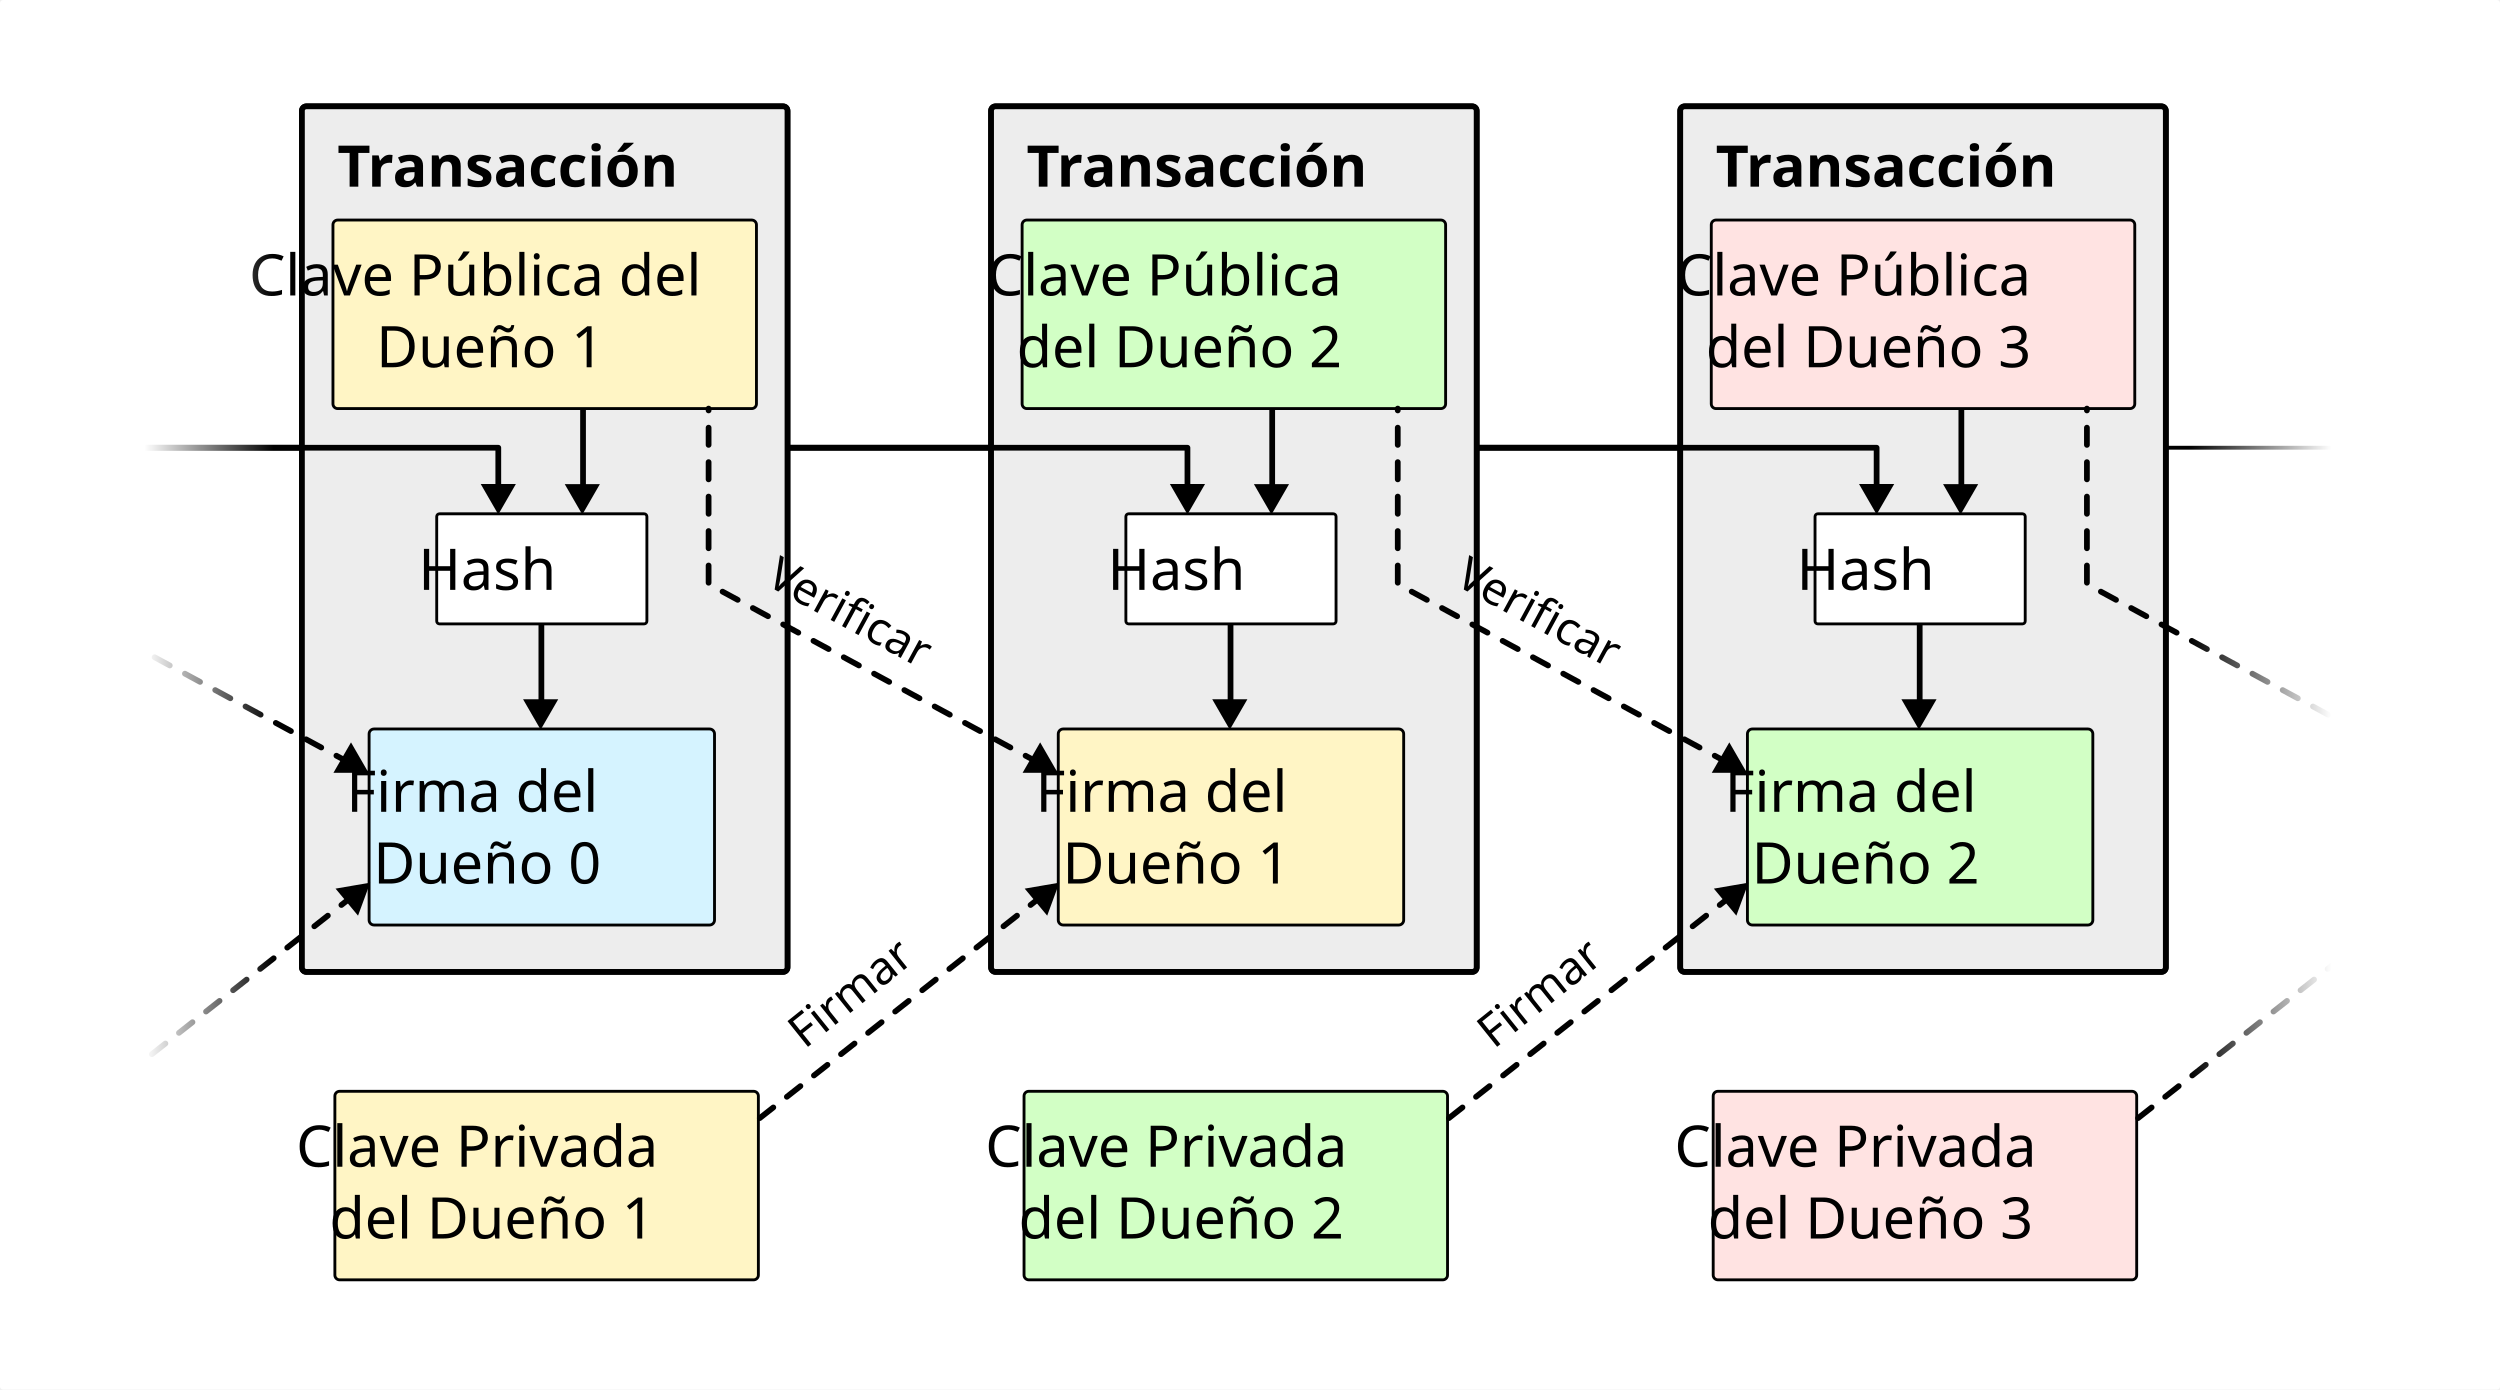
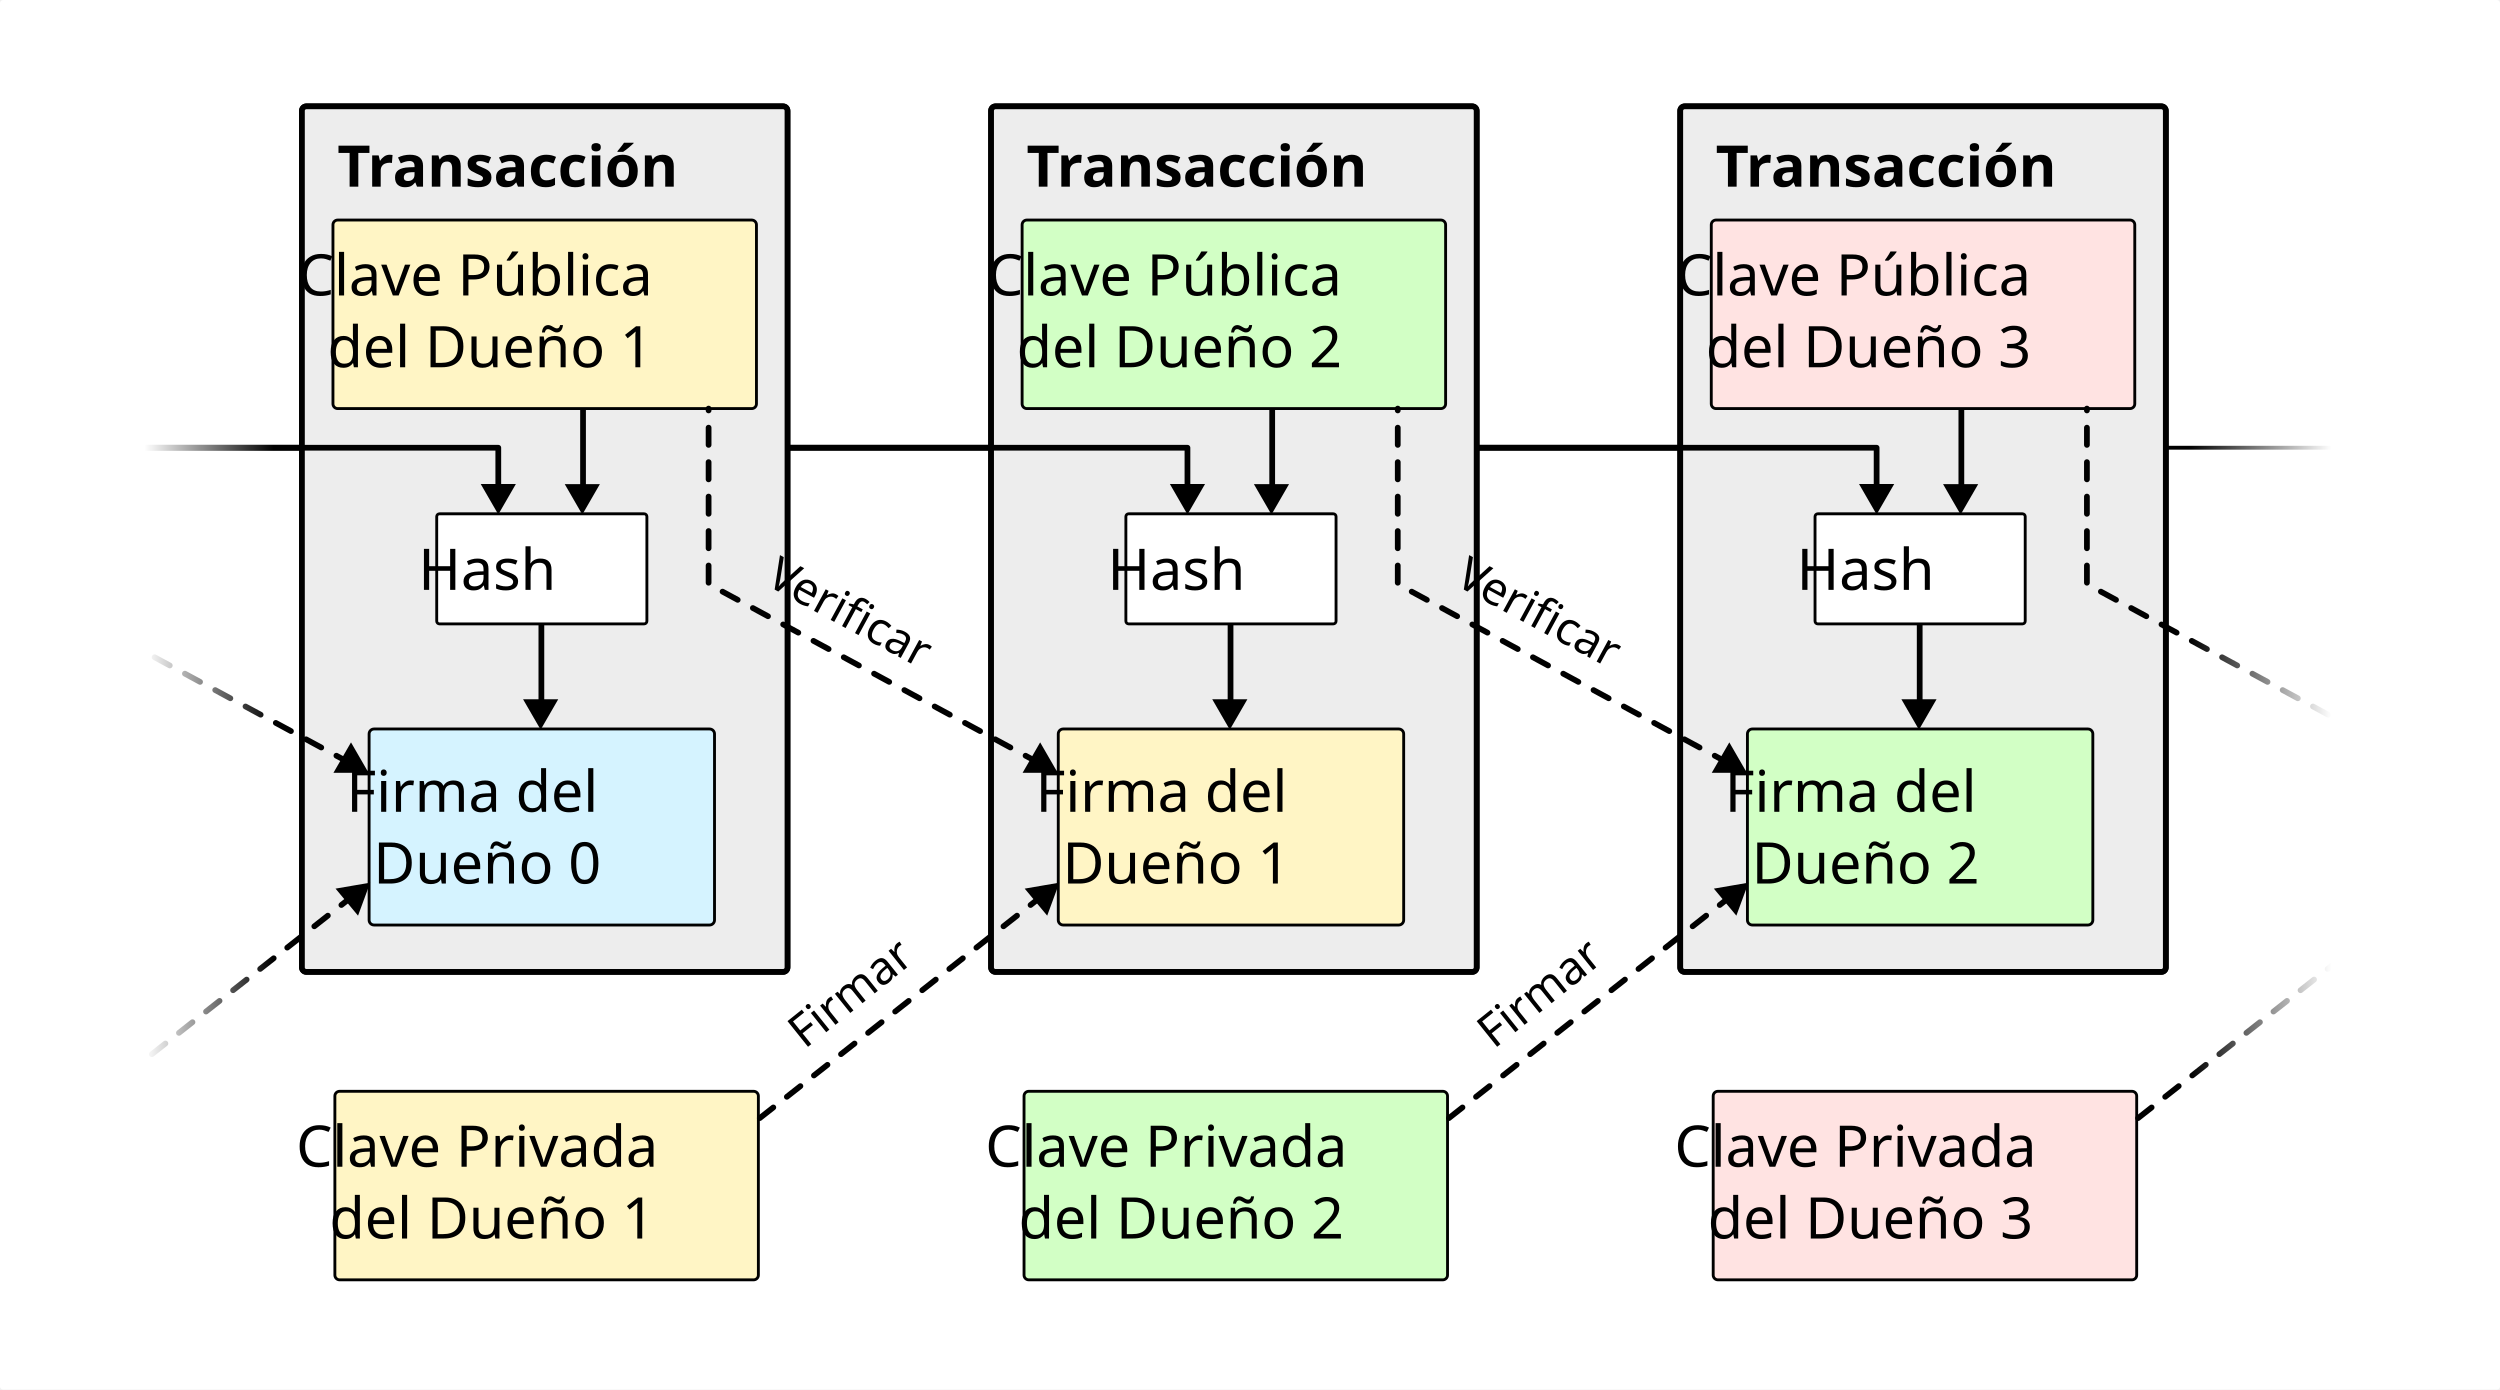
<svg xmlns="http://www.w3.org/2000/svg" xmlns:xlink="http://www.w3.org/1999/xlink" version="1.1" width="738.848" height="410.68" id="svg11628">
  <defs id="defs11630">
    <linearGradient x1="558.56" y1="112.415" x2="618.268" y2="112.415" id="linearGradient6579" xlink:href="#linearGradient5358" gradientUnits="userSpaceOnUse" gradientTransform="matrix(0.8308179,0,0,1,89.39679,32.14286)" spreadMethod="pad" />
    <linearGradient id="linearGradient5358">
      <stop id="stop5360" style="stop-color:#ffffff;stop-opacity:0" offset="0" />
      <stop id="stop5370" style="stop-color:#ffffff;stop-opacity:1" offset="0.5" />
      <stop id="stop5362" style="stop-color:#ffffff;stop-opacity:1" offset="1" />
    </linearGradient>
    <linearGradient x1="558.56" y1="112.415" x2="618.268" y2="112.415" id="linearGradient6581" xlink:href="#linearGradient5358-7" gradientUnits="userSpaceOnUse" gradientTransform="matrix(0.7510345,0,0,1,-639.4029,32.14287)" spreadMethod="pad" />
    <linearGradient id="linearGradient5358-7">
      <stop id="stop5360-5" style="stop-color:#ffffff;stop-opacity:0" offset="0" />
      <stop id="stop5370-5" style="stop-color:#ffffff;stop-opacity:1" offset="0.5" />
      <stop id="stop5362-8" style="stop-color:#ffffff;stop-opacity:1" offset="1" />
    </linearGradient>
    <linearGradient x1="558.56" y1="112.415" x2="618.268" y2="112.415" id="linearGradient6579-1" xlink:href="#linearGradient5358-5" gradientUnits="userSpaceOnUse" gradientTransform="matrix(0.8308179,0,0,1,89.39679,32.14286)" spreadMethod="pad" />
    <linearGradient id="linearGradient5358-5">
      <stop id="stop5360-6" style="stop-color:#ffffff;stop-opacity:0" offset="0" />
      <stop id="stop5370-2" style="stop-color:#ffffff;stop-opacity:1" offset="0.5" />
      <stop id="stop5362-6" style="stop-color:#ffffff;stop-opacity:1" offset="1" />
    </linearGradient>
    <linearGradient x1="558.56" y1="112.415" x2="618.268" y2="112.415" id="linearGradient6581-5" xlink:href="#linearGradient5358-7-2" gradientUnits="userSpaceOnUse" gradientTransform="matrix(0.7510345,0,0,1,-639.4029,32.14287)" spreadMethod="pad" />
    <linearGradient id="linearGradient5358-7-2">
      <stop id="stop5360-5-9" style="stop-color:#ffffff;stop-opacity:0" offset="0" />
      <stop id="stop5370-5-1" style="stop-color:#ffffff;stop-opacity:1" offset="0.5" />
      <stop id="stop5362-8-6" style="stop-color:#ffffff;stop-opacity:1" offset="1" />
    </linearGradient>
  </defs>
  <g transform="translate(901.584,-63.25359)" id="layer1">
    <rect width="738.848" height="410.68" ry="0.928" x="-901.584" y="63.254" id="rect11224" style="color:#000000;fill:#ffffff;fill-opacity:1;fill-rule:nonzero;stroke:none;stroke-width:1;marker:none;visibility:visible;display:inline;overflow:visible;enable-background:accumulate" />
    <g transform="matrix(1.697282,0,0,1.697282,-1194.005,21.37654)" id="g6420">
      <rect width="84.547" height="150.712" ry="0.776" x="464.861" y="43.19" id="rect2987-9-2" style="color:#000000;fill:#ededed;fill-opacity:1;fill-rule:nonzero;stroke:#000000;stroke-width:1;stroke-linecap:round;stroke-linejoin:round;stroke-miterlimit:4;stroke-opacity:1;stroke-dasharray:none;stroke-dashoffset:0;marker:none;visibility:visible;display:inline;overflow:visible;enable-background:accumulate" />
      <text x="471.022" y="57.18" id="text2989-7-5" xml:space="preserve" style="font-size:10px;font-style:normal;font-weight:normal;line-height:125%;letter-spacing:0px;word-spacing:0px;fill:#000000;fill-opacity:1;stroke:none;font-family:Sans">
        <tspan x="471.022" y="57.18" id="tspan2991-0-4" style="font-weight:bold;-inkscape-font-specification:Sans Bold">Transacción</tspan>
      </text>
      <path d="m 429.858,102.637 69.195,0 0,9.344" id="path3814-5-6" style="fill:none;stroke:#000000;stroke-width:1px;stroke-linecap:round;stroke-linejoin:round;stroke-opacity:1" />
      <path d="m 189.151,31.856 -1.531,-2.652 -1.531,-2.652 3.062,0 3.062,0 -1.531,2.652 z" transform="translate(309.9023,82.39795)" id="path3816-5-9" style="color:#000000;fill:#000000;fill-opacity:1;fill-rule:nonzero;stroke:#000000;stroke-width:0;stroke-linecap:round;stroke-linejoin:round;stroke-miterlimit:4;stroke-opacity:1;stroke-dasharray:none;stroke-dashoffset:0;marker:none;visibility:visible;display:inline;overflow:visible;enable-background:accumulate" />
      <path d="m 513.809,85.311 0,26.308" id="path3814-6-5-8" style="fill:none;stroke:#000000;stroke-width:1px;stroke-linecap:round;stroke-linejoin:round;stroke-opacity:1" />
      <path d="m 189.151,31.856 -1.531,-2.652 -1.531,-2.652 3.062,0 3.062,0 -1.531,2.652 z" transform="translate(324.5313,82.41571)" id="path3816-0-0-6" style="color:#000000;fill:#000000;fill-opacity:1;fill-rule:nonzero;stroke:#000000;stroke-width:0;stroke-linecap:round;stroke-linejoin:round;stroke-miterlimit:4;stroke-opacity:1;stroke-dasharray:none;stroke-dashoffset:0;marker:none;visibility:visible;display:inline;overflow:visible;enable-background:accumulate" />
      <path d="m 506.555,122.775 0,26.308" id="path3814-6-3-5-4" style="fill:none;stroke:#000000;stroke-width:1px;stroke-linecap:round;stroke-linejoin:round;stroke-opacity:1" />
      <path d="m 189.151,31.856 -1.531,-2.652 -1.531,-2.652 3.062,0 3.062,0 -1.531,2.652 z" transform="translate(317.2775,119.8794)" id="path3816-0-8-27-7" style="color:#000000;fill:#000000;fill-opacity:1;fill-rule:nonzero;stroke:#000000;stroke-width:0;stroke-linecap:round;stroke-linejoin:round;stroke-miterlimit:4;stroke-opacity:1;stroke-dasharray:none;stroke-dashoffset:0;marker:none;visibility:visible;display:inline;overflow:visible;enable-background:accumulate" />
      <rect width="73.741" height="32.83" ry="0.825" x="470.264" y="62.988" id="rect2993-2-5" style="color:#000000;fill:#ffffff;fill-opacity:1;fill-rule:nonzero;stroke:#000000;stroke-width:0.5;stroke-linecap:round;stroke-linejoin:round;stroke-miterlimit:4;stroke-opacity:1;stroke-dasharray:none;stroke-dashoffset:0;marker:none;visibility:visible;display:inline;overflow:visible;enable-background:accumulate" />
      <text x="506.735" y="76.12" id="text2995-6-6" xml:space="preserve" style="font-size:10px;font-style:normal;font-weight:normal;line-height:125%;letter-spacing:0px;word-spacing:0px;fill:#000000;fill-opacity:1;stroke:none;font-family:Sans">
        <tspan x="506.735" y="76.12" id="tspan2997-06-6" style="text-align:center;text-anchor:middle">Clave Pública</tspan>
        <tspan x="506.735" y="88.62" id="tspan2999-9-2" style="text-align:center;text-anchor:middle">del Dueño 1</tspan>
      </text>
      <rect width="60.144" height="34.132" ry="0.858" x="476.558" y="151.609" id="rect3797-5-0" style="color:#000000;fill:#ffffff;fill-opacity:1;fill-rule:nonzero;stroke:#000000;stroke-width:0.5;stroke-linecap:round;stroke-linejoin:round;stroke-miterlimit:4;stroke-opacity:1;stroke-dasharray:none;stroke-dashoffset:0;marker:none;visibility:visible;display:inline;overflow:visible;enable-background:accumulate" />
      <text x="506.23" y="166.024" id="text3799-0-8" xml:space="preserve" style="font-size:10px;font-style:normal;font-weight:normal;line-height:125%;letter-spacing:0px;word-spacing:0px;fill:#000000;fill-opacity:1;stroke:none;font-family:Sans">
        <tspan x="506.23" y="166.024" id="tspan3801-1-3" style="text-align:center;text-anchor:middle">Firma del</tspan>
        <tspan x="506.23" y="178.524" id="tspan3806-8-2" style="text-align:center;text-anchor:middle">Dueño 0</tspan>
      </text>
      <rect width="36.596" height="19.171" ry="0.482" x="488.331" y="114.138" id="rect3777-3-7" style="color:#000000;fill:#ffffff;fill-opacity:1;fill-rule:nonzero;stroke:#000000;stroke-width:0.5;stroke-linecap:round;stroke-linejoin:round;stroke-miterlimit:4;stroke-opacity:1;stroke-dasharray:none;stroke-dashoffset:0;marker:none;visibility:visible;display:inline;overflow:visible;enable-background:accumulate" />
      <text x="506.23" y="127.386" id="text3779-1-8" xml:space="preserve" style="font-size:10px;font-style:normal;font-weight:normal;line-height:125%;letter-spacing:0px;word-spacing:0px;fill:#000000;fill-opacity:1;stroke:none;font-family:Sans">
        <tspan x="506.23" y="127.386" id="tspan3783-9-3" style="text-align:center;text-anchor:middle">Hash</tspan>
      </text>
      <rect width="73.741" height="32.83" ry="0.825" x="470.598" y="214.695" id="rect2993-8-9-1" style="color:#000000;fill:#ffe3e2;fill-opacity:1;fill-rule:nonzero;stroke:#000000;stroke-width:0.5;stroke-linecap:round;stroke-linejoin:round;stroke-miterlimit:4;stroke-opacity:1;stroke-dasharray:none;stroke-dashoffset:0;marker:none;visibility:visible;display:inline;overflow:visible;enable-background:accumulate" />
      <text x="507.069" y="227.827" id="text2995-2-0-7" xml:space="preserve" style="font-size:10px;font-style:normal;font-weight:normal;line-height:125%;letter-spacing:0px;word-spacing:0px;fill:#000000;fill-opacity:1;stroke:none;font-family:Sans">
        <tspan x="507.069" y="227.827" id="tspan2997-0-4-2" style="text-align:center;text-anchor:middle">Clave Privada</tspan>
        <tspan x="507.069" y="240.327" id="tspan2999-5-4-8" style="text-align:center;text-anchor:middle">del Dueño 3</tspan>
      </text>
      <rect width="84.547" height="150.712" ry="0.776" x="464.861" y="43.19" id="rect2987-3-0-7" style="color:#000000;fill:#ededed;fill-opacity:1;fill-rule:nonzero;stroke:#000000;stroke-width:1;stroke-linecap:round;stroke-linejoin:round;stroke-miterlimit:4;stroke-opacity:1;stroke-dasharray:none;stroke-dashoffset:0;marker:none;visibility:visible;display:inline;overflow:visible;enable-background:accumulate" />
      <text x="471.022" y="57.18" id="text2989-6-4-9" xml:space="preserve" style="font-size:10px;font-style:normal;font-weight:normal;line-height:125%;letter-spacing:0px;word-spacing:0px;fill:#000000;fill-opacity:1;stroke:none;font-family:Sans">
        <tspan x="471.022" y="57.18" id="tspan2991-4-3-1" style="font-weight:bold;-inkscape-font-specification:Sans Bold">Transacción</tspan>
      </text>
      <path d="m 429.858,102.637 69.195,0 0,9.344" id="path3814-9-2-0" style="fill:none;stroke:#000000;stroke-width:1px;stroke-linecap:round;stroke-linejoin:round;stroke-opacity:1" />
      <path d="m 189.151,31.856 -1.531,-2.652 -1.531,-2.652 3.062,0 3.062,0 -1.531,2.652 z" transform="translate(309.9023,82.39792)" id="path3816-4-7-7" style="color:#000000;fill:#000000;fill-opacity:1;fill-rule:nonzero;stroke:#000000;stroke-width:0;stroke-linecap:round;stroke-linejoin:round;stroke-miterlimit:4;stroke-opacity:1;stroke-dasharray:none;stroke-dashoffset:0;marker:none;visibility:visible;display:inline;overflow:visible;enable-background:accumulate" />
      <path d="m 513.809,85.311 0,26.308" id="path3814-6-7-5-0" style="fill:none;stroke:#000000;stroke-width:1px;stroke-linecap:round;stroke-linejoin:round;stroke-opacity:1" />
      <path d="m 189.151,31.856 -1.531,-2.652 -1.531,-2.652 3.062,0 3.062,0 -1.531,2.652 z" transform="translate(324.5313,82.41569)" id="path3816-0-5-9-3" style="color:#000000;fill:#000000;fill-opacity:1;fill-rule:nonzero;stroke:#000000;stroke-width:0;stroke-linecap:round;stroke-linejoin:round;stroke-miterlimit:4;stroke-opacity:1;stroke-dasharray:none;stroke-dashoffset:0;marker:none;visibility:visible;display:inline;overflow:visible;enable-background:accumulate" />
      <path d="m 506.555,122.775 0,26.308" id="path3814-6-3-4-9-0" style="fill:none;stroke:#000000;stroke-width:1px;stroke-linecap:round;stroke-linejoin:round;stroke-opacity:1" />
      <path d="m 189.151,31.856 -1.531,-2.652 -1.531,-2.652 3.062,0 3.062,0 -1.531,2.652 z" transform="translate(317.2775,119.8794)" id="path3816-0-8-2-0-6" style="color:#000000;fill:#000000;fill-opacity:1;fill-rule:nonzero;stroke:#000000;stroke-width:0;stroke-linecap:round;stroke-linejoin:round;stroke-miterlimit:4;stroke-opacity:1;stroke-dasharray:none;stroke-dashoffset:0;marker:none;visibility:visible;display:inline;overflow:visible;enable-background:accumulate" />
      <rect width="73.741" height="32.83" ry="0.825" x="470.264" y="62.988" id="rect2993-81-7-9" style="color:#000000;fill:#ffe3e2;fill-opacity:1;fill-rule:nonzero;stroke:#000000;stroke-width:0.5;stroke-linecap:round;stroke-linejoin:round;stroke-miterlimit:4;stroke-opacity:1;stroke-dasharray:none;stroke-dashoffset:0;marker:none;visibility:visible;display:inline;overflow:visible;enable-background:accumulate" />
      <text x="506.735" y="76.12" id="text2995-8-6-8" xml:space="preserve" style="font-size:10px;font-style:normal;font-weight:normal;line-height:125%;letter-spacing:0px;word-spacing:0px;fill:#000000;fill-opacity:1;stroke:none;font-family:Sans">
        <tspan x="506.735" y="76.12" id="tspan2997-03-2-7" style="text-align:center;text-anchor:middle">Clave Pública</tspan>
        <tspan x="506.735" y="88.62" id="tspan2999-0-2-7" style="text-align:center;text-anchor:middle">del Dueño 3</tspan>
      </text>
      <rect width="60.144" height="34.132" ry="0.858" x="476.558" y="151.609" id="rect3797-1-9-4" style="color:#000000;fill:#d2ffc5;fill-opacity:1;fill-rule:nonzero;stroke:#000000;stroke-width:0.5;stroke-linecap:round;stroke-linejoin:round;stroke-miterlimit:4;stroke-opacity:1;stroke-dasharray:none;stroke-dashoffset:0;marker:none;visibility:visible;display:inline;overflow:visible;enable-background:accumulate" />
      <text x="506.23" y="166.024" id="text3799-2-9-3" xml:space="preserve" style="font-size:10px;font-style:normal;font-weight:normal;line-height:125%;letter-spacing:0px;word-spacing:0px;fill:#000000;fill-opacity:1;stroke:none;font-family:Sans">
        <tspan x="506.23" y="166.024" id="tspan3801-7-6-7" style="text-align:center;text-anchor:middle">Firma del</tspan>
        <tspan x="506.23" y="178.524" id="tspan3806-4-5-2" style="text-align:center;text-anchor:middle">Dueño 2</tspan>
      </text>
      <rect width="36.596" height="19.171" ry="0.482" x="488.331" y="114.138" id="rect3777-9-1-1" style="color:#000000;fill:#ffffff;fill-opacity:1;fill-rule:nonzero;stroke:#000000;stroke-width:0.5;stroke-linecap:round;stroke-linejoin:round;stroke-miterlimit:4;stroke-opacity:1;stroke-dasharray:none;stroke-dashoffset:0;marker:none;visibility:visible;display:inline;overflow:visible;enable-background:accumulate" />
      <text x="506.23" y="127.385" id="text3779-6-4-3" xml:space="preserve" style="font-size:10px;font-style:normal;font-weight:normal;line-height:125%;letter-spacing:0px;word-spacing:0px;fill:#000000;fill-opacity:1;stroke:none;font-family:Sans">
        <tspan x="506.23" y="127.385" id="tspan3783-2-6-6" style="text-align:center;text-anchor:middle">Hash</tspan>
      </text>
      <path d="m 593.503,157.69 -57.831,-31.315 0,-30.557" id="path4415-7-4" style="fill:none;stroke:#000000;stroke-width:1;stroke-linecap:round;stroke-linejoin:round;stroke-miterlimit:4;stroke-opacity:1;stroke-dasharray:3, 3;stroke-dashoffset:0" />
      <path d="m 594.089,180.399 -51.679,40.674" id="path4415-9-7-5" style="fill:none;stroke:#000000;stroke-width:1;stroke-linecap:round;stroke-linejoin:round;stroke-miterlimit:4;stroke-opacity:1;stroke-dasharray:3, 3;stroke-dashoffset:0" />
      <rect width="84.547" height="150.712" ry="0.776" x="344.861" y="43.19" id="rect2987-9" style="color:#000000;fill:#ededed;fill-opacity:1;fill-rule:nonzero;stroke:#000000;stroke-width:1;stroke-linecap:round;stroke-linejoin:round;stroke-miterlimit:4;stroke-opacity:1;stroke-dasharray:none;stroke-dashoffset:0;marker:none;visibility:visible;display:inline;overflow:visible;enable-background:accumulate" />
      <text x="351.022" y="57.18" id="text2989-7" xml:space="preserve" style="font-size:10px;font-style:normal;font-weight:normal;line-height:125%;letter-spacing:0px;word-spacing:0px;fill:#000000;fill-opacity:1;stroke:none;font-family:Sans">
        <tspan x="351.022" y="57.18" id="tspan2991-0" style="font-weight:bold;-inkscape-font-specification:Sans Bold">Transacción</tspan>
      </text>
      <path d="m 309.858,102.637 69.195,0 0,9.344" id="path3814-5" style="fill:none;stroke:#000000;stroke-width:1px;stroke-linecap:round;stroke-linejoin:round;stroke-opacity:1" />
      <path d="m 189.151,31.856 -1.531,-2.652 -1.531,-2.652 3.062,0 3.062,0 -1.531,2.652 z" transform="translate(189.9023,82.39795)" id="path3816-5" style="color:#000000;fill:#000000;fill-opacity:1;fill-rule:nonzero;stroke:#000000;stroke-width:0;stroke-linecap:round;stroke-linejoin:round;stroke-miterlimit:4;stroke-opacity:1;stroke-dasharray:none;stroke-dashoffset:0;marker:none;visibility:visible;display:inline;overflow:visible;enable-background:accumulate" />
      <path d="m 393.809,85.311 0,26.308" id="path3814-6-5" style="fill:none;stroke:#000000;stroke-width:1px;stroke-linecap:round;stroke-linejoin:round;stroke-opacity:1" />
      <path d="m 189.151,31.856 -1.531,-2.652 -1.531,-2.652 3.062,0 3.062,0 -1.531,2.652 z" transform="translate(204.5313,82.41571)" id="path3816-0-0" style="color:#000000;fill:#000000;fill-opacity:1;fill-rule:nonzero;stroke:#000000;stroke-width:0;stroke-linecap:round;stroke-linejoin:round;stroke-miterlimit:4;stroke-opacity:1;stroke-dasharray:none;stroke-dashoffset:0;marker:none;visibility:visible;display:inline;overflow:visible;enable-background:accumulate" />
      <path d="m 386.555,122.775 0,26.308" id="path3814-6-3-5" style="fill:none;stroke:#000000;stroke-width:1px;stroke-linecap:round;stroke-linejoin:round;stroke-opacity:1" />
      <path d="m 189.151,31.856 -1.531,-2.652 -1.531,-2.652 3.062,0 3.062,0 -1.531,2.652 z" transform="translate(197.2775,119.8794)" id="path3816-0-8-27" style="color:#000000;fill:#000000;fill-opacity:1;fill-rule:nonzero;stroke:#000000;stroke-width:0;stroke-linecap:round;stroke-linejoin:round;stroke-miterlimit:4;stroke-opacity:1;stroke-dasharray:none;stroke-dashoffset:0;marker:none;visibility:visible;display:inline;overflow:visible;enable-background:accumulate" />
      <rect width="73.741" height="32.83" ry="0.825" x="350.264" y="62.988" id="rect2993-2" style="color:#000000;fill:#ffffff;fill-opacity:1;fill-rule:nonzero;stroke:#000000;stroke-width:0.5;stroke-linecap:round;stroke-linejoin:round;stroke-miterlimit:4;stroke-opacity:1;stroke-dasharray:none;stroke-dashoffset:0;marker:none;visibility:visible;display:inline;overflow:visible;enable-background:accumulate" />
      <text x="386.735" y="76.12" id="text2995-6" xml:space="preserve" style="font-size:10px;font-style:normal;font-weight:normal;line-height:125%;letter-spacing:0px;word-spacing:0px;fill:#000000;fill-opacity:1;stroke:none;font-family:Sans">
        <tspan x="386.735" y="76.12" id="tspan2997-06" style="text-align:center;text-anchor:middle">Clave Pública</tspan>
        <tspan x="386.735" y="88.62" id="tspan2999-9" style="text-align:center;text-anchor:middle">del Dueño 1</tspan>
      </text>
      <rect width="60.144" height="34.132" ry="0.858" x="356.558" y="151.609" id="rect3797-5" style="color:#000000;fill:#ffffff;fill-opacity:1;fill-rule:nonzero;stroke:#000000;stroke-width:0.5;stroke-linecap:round;stroke-linejoin:round;stroke-miterlimit:4;stroke-opacity:1;stroke-dasharray:none;stroke-dashoffset:0;marker:none;visibility:visible;display:inline;overflow:visible;enable-background:accumulate" />
      <text x="386.23" y="166.024" id="text3799-0" xml:space="preserve" style="font-size:10px;font-style:normal;font-weight:normal;line-height:125%;letter-spacing:0px;word-spacing:0px;fill:#000000;fill-opacity:1;stroke:none;font-family:Sans">
        <tspan x="386.23" y="166.024" id="tspan3801-1" style="text-align:center;text-anchor:middle">Firma del</tspan>
        <tspan x="386.23" y="178.524" id="tspan3806-8" style="text-align:center;text-anchor:middle">Dueño 0</tspan>
      </text>
      <rect width="36.596" height="19.171" ry="0.482" x="368.331" y="114.138" id="rect3777-3" style="color:#000000;fill:#ffffff;fill-opacity:1;fill-rule:nonzero;stroke:#000000;stroke-width:0.5;stroke-linecap:round;stroke-linejoin:round;stroke-miterlimit:4;stroke-opacity:1;stroke-dasharray:none;stroke-dashoffset:0;marker:none;visibility:visible;display:inline;overflow:visible;enable-background:accumulate" />
      <text x="386.23" y="127.386" id="text3779-1" xml:space="preserve" style="font-size:10px;font-style:normal;font-weight:normal;line-height:125%;letter-spacing:0px;word-spacing:0px;fill:#000000;fill-opacity:1;stroke:none;font-family:Sans">
        <tspan x="386.23" y="127.386" id="tspan3783-9" style="text-align:center;text-anchor:middle">Hash</tspan>
      </text>
      <rect width="73.741" height="32.83" ry="0.825" x="350.598" y="214.695" id="rect2993-8-9" style="color:#000000;fill:#d2ffc5;fill-opacity:1;fill-rule:nonzero;stroke:#000000;stroke-width:0.5;stroke-linecap:round;stroke-linejoin:round;stroke-miterlimit:4;stroke-opacity:1;stroke-dasharray:none;stroke-dashoffset:0;marker:none;visibility:visible;display:inline;overflow:visible;enable-background:accumulate" />
      <text x="387.069" y="227.827" id="text2995-2-0" xml:space="preserve" style="font-size:10px;font-style:normal;font-weight:normal;line-height:125%;letter-spacing:0px;word-spacing:0px;fill:#000000;fill-opacity:1;stroke:none;font-family:Sans">
        <tspan x="387.069" y="227.827" id="tspan2997-0-4" style="text-align:center;text-anchor:middle">Clave Privada</tspan>
        <tspan x="387.069" y="240.327" id="tspan2999-5-4" style="text-align:center;text-anchor:middle">del Dueño 2</tspan>
      </text>
      <rect width="84.547" height="150.712" ry="0.776" x="344.861" y="43.19" id="rect2987-3-0" style="color:#000000;fill:#ededed;fill-opacity:1;fill-rule:nonzero;stroke:#000000;stroke-width:1;stroke-linecap:round;stroke-linejoin:round;stroke-miterlimit:4;stroke-opacity:1;stroke-dasharray:none;stroke-dashoffset:0;marker:none;visibility:visible;display:inline;overflow:visible;enable-background:accumulate" />
      <text x="351.022" y="57.18" id="text2989-6-4" xml:space="preserve" style="font-size:10px;font-style:normal;font-weight:normal;line-height:125%;letter-spacing:0px;word-spacing:0px;fill:#000000;fill-opacity:1;stroke:none;font-family:Sans">
        <tspan x="351.022" y="57.18" id="tspan2991-4-3" style="font-weight:bold;-inkscape-font-specification:Sans Bold">Transacción</tspan>
      </text>
      <path d="m 309.858,102.637 69.195,0 0,9.344" id="path3814-9-2" style="fill:none;stroke:#000000;stroke-width:1px;stroke-linecap:round;stroke-linejoin:round;stroke-opacity:1" />
      <path d="m 189.151,31.856 -1.531,-2.652 -1.531,-2.652 3.062,0 3.062,0 -1.531,2.652 z" transform="translate(189.9023,82.39792)" id="path3816-4-7" style="color:#000000;fill:#000000;fill-opacity:1;fill-rule:nonzero;stroke:#000000;stroke-width:0;stroke-linecap:round;stroke-linejoin:round;stroke-miterlimit:4;stroke-opacity:1;stroke-dasharray:none;stroke-dashoffset:0;marker:none;visibility:visible;display:inline;overflow:visible;enable-background:accumulate" />
      <path d="m 393.809,85.311 0,26.308" id="path3814-6-7-5" style="fill:none;stroke:#000000;stroke-width:1px;stroke-linecap:round;stroke-linejoin:round;stroke-opacity:1" />
      <path d="m 189.151,31.856 -1.531,-2.652 -1.531,-2.652 3.062,0 3.062,0 -1.531,2.652 z" transform="translate(204.5313,82.41569)" id="path3816-0-5-9" style="color:#000000;fill:#000000;fill-opacity:1;fill-rule:nonzero;stroke:#000000;stroke-width:0;stroke-linecap:round;stroke-linejoin:round;stroke-miterlimit:4;stroke-opacity:1;stroke-dasharray:none;stroke-dashoffset:0;marker:none;visibility:visible;display:inline;overflow:visible;enable-background:accumulate" />
      <path d="m 386.555,122.775 0,26.308" id="path3814-6-3-4-9" style="fill:none;stroke:#000000;stroke-width:1px;stroke-linecap:round;stroke-linejoin:round;stroke-opacity:1" />
      <path d="m 189.151,31.856 -1.531,-2.652 -1.531,-2.652 3.062,0 3.062,0 -1.531,2.652 z" transform="translate(197.2775,119.8794)" id="path3816-0-8-2-0" style="color:#000000;fill:#000000;fill-opacity:1;fill-rule:nonzero;stroke:#000000;stroke-width:0;stroke-linecap:round;stroke-linejoin:round;stroke-miterlimit:4;stroke-opacity:1;stroke-dasharray:none;stroke-dashoffset:0;marker:none;visibility:visible;display:inline;overflow:visible;enable-background:accumulate" />
      <rect width="73.741" height="32.83" ry="0.825" x="350.264" y="62.988" id="rect2993-81-7" style="color:#000000;fill:#d2ffc5;fill-opacity:1;fill-rule:nonzero;stroke:#000000;stroke-width:0.5;stroke-linecap:round;stroke-linejoin:round;stroke-miterlimit:4;stroke-opacity:1;stroke-dasharray:none;stroke-dashoffset:0;marker:none;visibility:visible;display:inline;overflow:visible;enable-background:accumulate" />
      <text x="386.735" y="76.12" id="text2995-8-6" xml:space="preserve" style="font-size:10px;font-style:normal;font-weight:normal;line-height:125%;letter-spacing:0px;word-spacing:0px;fill:#000000;fill-opacity:1;stroke:none;font-family:Sans">
        <tspan x="386.735" y="76.12" id="tspan2997-03-2" style="text-align:center;text-anchor:middle">Clave Pública</tspan>
        <tspan x="386.735" y="88.62" id="tspan2999-0-2" style="text-align:center;text-anchor:middle">del Dueño 2</tspan>
      </text>
      <rect width="60.144" height="34.132" ry="0.858" x="356.558" y="151.609" id="rect3797-1-9" style="color:#000000;fill:#fff5c5;fill-opacity:1;fill-rule:nonzero;stroke:#000000;stroke-width:0.5;stroke-linecap:round;stroke-linejoin:round;stroke-miterlimit:4;stroke-opacity:1;stroke-dasharray:none;stroke-dashoffset:0;marker:none;visibility:visible;display:inline;overflow:visible;enable-background:accumulate" />
      <text x="386.23" y="166.024" id="text3799-2-9" xml:space="preserve" style="font-size:10px;font-style:normal;font-weight:normal;line-height:125%;letter-spacing:0px;word-spacing:0px;fill:#000000;fill-opacity:1;stroke:none;font-family:Sans">
        <tspan x="386.23" y="166.024" id="tspan3801-7-6" style="text-align:center;text-anchor:middle">Firma del</tspan>
        <tspan x="386.23" y="178.524" id="tspan3806-4-5" style="text-align:center;text-anchor:middle">Dueño 1</tspan>
      </text>
      <rect width="36.596" height="19.171" ry="0.482" x="368.331" y="114.138" id="rect3777-9-1" style="color:#000000;fill:#ffffff;fill-opacity:1;fill-rule:nonzero;stroke:#000000;stroke-width:0.5;stroke-linecap:round;stroke-linejoin:round;stroke-miterlimit:4;stroke-opacity:1;stroke-dasharray:none;stroke-dashoffset:0;marker:none;visibility:visible;display:inline;overflow:visible;enable-background:accumulate" />
      <text x="386.23" y="127.385" id="text3779-6-4" xml:space="preserve" style="font-size:10px;font-style:normal;font-weight:normal;line-height:125%;letter-spacing:0px;word-spacing:0px;fill:#000000;fill-opacity:1;stroke:none;font-family:Sans">
        <tspan x="386.23" y="127.385" id="tspan3783-2-6" style="text-align:center;text-anchor:middle">Hash</tspan>
      </text>
      <path d="m 189.151,31.856 -1.531,-2.652 -1.531,-2.652 3.062,0 3.062,0 -1.531,2.652 z" transform="matrix(-1,0,0,-1,662.5571,185.7944)" id="path3816-4-1-1-7" style="color:#000000;fill:#000000;fill-opacity:1;fill-rule:nonzero;stroke:#000000;stroke-width:0;stroke-linecap:round;stroke-linejoin:round;stroke-miterlimit:4;stroke-opacity:1;stroke-dasharray:none;stroke-dashoffset:0;marker:none;visibility:visible;display:inline;overflow:visible;enable-background:accumulate" />
      <path d="m 473.503,157.69 -57.831,-31.315 0,-30.557" id="path4415-7" style="fill:none;stroke:#000000;stroke-width:1;stroke-linecap:round;stroke-linejoin:round;stroke-miterlimit:4;stroke-opacity:1;stroke-dasharray:3, 3;stroke-dashoffset:0" />
      <path d="m 189.151,31.856 -1.531,-2.652 -1.531,-2.652 3.062,0 3.062,0 -1.531,2.652 z" transform="matrix(-0.9854989,0.1696821,0.1696821,0.9854989,655.6333,120.6228)" id="path3816-4-1-1-8-0" style="color:#000000;fill:#000000;fill-opacity:1;fill-rule:nonzero;stroke:#000000;stroke-width:0;stroke-linecap:round;stroke-linejoin:round;stroke-miterlimit:4;stroke-opacity:1;stroke-dasharray:none;stroke-dashoffset:0;marker:none;visibility:visible;display:inline;overflow:visible;enable-background:accumulate" />
      <path d="m 474.089,180.399 -51.679,40.674" id="path4415-9-7" style="fill:none;stroke:#000000;stroke-width:1;stroke-linecap:round;stroke-linejoin:round;stroke-miterlimit:4;stroke-opacity:1;stroke-dasharray:3, 3;stroke-dashoffset:0" />
      <text x="458.752" y="-91.695" transform="matrix(0.8790724,0.4766883,-0.4766883,0.8790724,0,0)" id="text4475-0" xml:space="preserve" style="font-size:10px;font-style:normal;font-weight:normal;text-align:center;line-height:125%;letter-spacing:0px;word-spacing:0px;text-anchor:middle;fill:#000000;fill-opacity:1;stroke:none;font-family:Sans">
        <tspan x="458.752" y="-91.695" id="tspan4477-1" style="font-size:8px">Verificar</tspan>
      </text>
      <text x="229.343" y="432.174" transform="matrix(0.780581,-0.6250546,0.6250546,0.780581,0,0)" id="text4475-7-6" xml:space="preserve" style="font-size:10px;font-style:normal;font-weight:normal;text-align:center;line-height:125%;letter-spacing:0px;word-spacing:0px;text-anchor:middle;fill:#000000;fill-opacity:1;stroke:none;font-family:Sans">
        <tspan x="229.343" y="432.174" id="tspan4477-9-9" style="font-size:8px">Firmar</tspan>
      </text>
      <rect width="84.547" height="150.712" ry="0.776" x="224.861" y="43.19" id="rect2987" style="color:#000000;fill:#ededed;fill-opacity:1;fill-rule:nonzero;stroke:#000000;stroke-width:1;stroke-linecap:round;stroke-linejoin:round;stroke-miterlimit:4;stroke-opacity:1;stroke-dasharray:none;stroke-dashoffset:0;marker:none;visibility:visible;display:inline;overflow:visible;enable-background:accumulate" />
      <text x="231.022" y="57.18" id="text2989" xml:space="preserve" style="font-size:10px;font-style:normal;font-weight:normal;line-height:125%;letter-spacing:0px;word-spacing:0px;fill:#000000;fill-opacity:1;stroke:none;font-family:Sans">
        <tspan x="231.022" y="57.18" id="tspan2991" style="font-weight:bold;-inkscape-font-specification:Sans Bold">Transacción</tspan>
      </text>
      <path d="m 189.858,102.637 69.195,0 0,9.344" id="path3814" style="fill:none;stroke:#000000;stroke-width:1px;stroke-linecap:round;stroke-linejoin:round;stroke-opacity:1" />
      <path d="m 189.151,31.856 -1.531,-2.652 -1.531,-2.652 3.062,0 3.062,0 -1.531,2.652 z" transform="translate(69.9023,82.39795)" id="path3816" style="color:#000000;fill:#000000;fill-opacity:1;fill-rule:nonzero;stroke:#000000;stroke-width:0;stroke-linecap:round;stroke-linejoin:round;stroke-miterlimit:4;stroke-opacity:1;stroke-dasharray:none;stroke-dashoffset:0;marker:none;visibility:visible;display:inline;overflow:visible;enable-background:accumulate" />
      <path d="m 273.809,85.311 0,26.308" id="path3814-6" style="fill:none;stroke:#000000;stroke-width:1px;stroke-linecap:round;stroke-linejoin:round;stroke-opacity:1" />
      <path d="m 189.151,31.856 -1.531,-2.652 -1.531,-2.652 3.062,0 3.062,0 -1.531,2.652 z" transform="translate(84.53127,82.41571)" id="path3816-0" style="color:#000000;fill:#000000;fill-opacity:1;fill-rule:nonzero;stroke:#000000;stroke-width:0;stroke-linecap:round;stroke-linejoin:round;stroke-miterlimit:4;stroke-opacity:1;stroke-dasharray:none;stroke-dashoffset:0;marker:none;visibility:visible;display:inline;overflow:visible;enable-background:accumulate" />
      <path d="m 266.555,122.775 0,26.308" id="path3814-6-3" style="fill:none;stroke:#000000;stroke-width:1px;stroke-linecap:round;stroke-linejoin:round;stroke-opacity:1" />
      <path d="m 189.151,31.856 -1.531,-2.652 -1.531,-2.652 3.062,0 3.062,0 -1.531,2.652 z" transform="translate(77.27751,119.8794)" id="path3816-0-8" style="color:#000000;fill:#000000;fill-opacity:1;fill-rule:nonzero;stroke:#000000;stroke-width:0;stroke-linecap:round;stroke-linejoin:round;stroke-miterlimit:4;stroke-opacity:1;stroke-dasharray:none;stroke-dashoffset:0;marker:none;visibility:visible;display:inline;overflow:visible;enable-background:accumulate" />
      <rect width="73.741" height="32.83" ry="0.825" x="230.264" y="62.988" id="rect2993" style="color:#000000;fill:#ffffff;fill-opacity:1;fill-rule:nonzero;stroke:#000000;stroke-width:0.5;stroke-linecap:round;stroke-linejoin:round;stroke-miterlimit:4;stroke-opacity:1;stroke-dasharray:none;stroke-dashoffset:0;marker:none;visibility:visible;display:inline;overflow:visible;enable-background:accumulate" />
      <text x="266.735" y="76.12" id="text2995" xml:space="preserve" style="font-size:10px;font-style:normal;font-weight:normal;line-height:125%;letter-spacing:0px;word-spacing:0px;fill:#000000;fill-opacity:1;stroke:none;font-family:Sans">
        <tspan x="266.735" y="76.12" id="tspan2997" style="text-align:center;text-anchor:middle">Clave Pública</tspan>
        <tspan x="266.735" y="88.62" id="tspan2999" style="text-align:center;text-anchor:middle">del Dueño 1</tspan>
      </text>
      <rect width="60.144" height="34.132" ry="0.858" x="236.558" y="151.609" id="rect3797" style="color:#000000;fill:#ffffff;fill-opacity:1;fill-rule:nonzero;stroke:#000000;stroke-width:0.5;stroke-linecap:round;stroke-linejoin:round;stroke-miterlimit:4;stroke-opacity:1;stroke-dasharray:none;stroke-dashoffset:0;marker:none;visibility:visible;display:inline;overflow:visible;enable-background:accumulate" />
      <text x="266.23" y="166.024" id="text3799" xml:space="preserve" style="font-size:10px;font-style:normal;font-weight:normal;line-height:125%;letter-spacing:0px;word-spacing:0px;fill:#000000;fill-opacity:1;stroke:none;font-family:Sans">
        <tspan x="266.23" y="166.024" id="tspan3801" style="text-align:center;text-anchor:middle">Firma del</tspan>
        <tspan x="266.23" y="178.524" id="tspan3806" style="text-align:center;text-anchor:middle">Dueño 0</tspan>
      </text>
      <rect width="36.596" height="19.171" ry="0.482" x="248.331" y="114.138" id="rect3777" style="color:#000000;fill:#ffffff;fill-opacity:1;fill-rule:nonzero;stroke:#000000;stroke-width:0.5;stroke-linecap:round;stroke-linejoin:round;stroke-miterlimit:4;stroke-opacity:1;stroke-dasharray:none;stroke-dashoffset:0;marker:none;visibility:visible;display:inline;overflow:visible;enable-background:accumulate" />
      <text x="266.23" y="127.386" id="text3779" xml:space="preserve" style="font-size:10px;font-style:normal;font-weight:normal;line-height:125%;letter-spacing:0px;word-spacing:0px;fill:#000000;fill-opacity:1;stroke:none;font-family:Sans">
        <tspan x="266.23" y="127.386" id="tspan3783" style="text-align:center;text-anchor:middle">Hash</tspan>
      </text>
      <rect width="73.741" height="32.83" ry="0.825" x="230.598" y="214.695" id="rect2993-8" style="color:#000000;fill:#fff5c5;fill-opacity:1;fill-rule:nonzero;stroke:#000000;stroke-width:0.5;stroke-linecap:round;stroke-linejoin:round;stroke-miterlimit:4;stroke-opacity:1;stroke-dasharray:none;stroke-dashoffset:0;marker:none;visibility:visible;display:inline;overflow:visible;enable-background:accumulate" />
      <text x="267.069" y="227.827" id="text2995-2" xml:space="preserve" style="font-size:10px;font-style:normal;font-weight:normal;line-height:125%;letter-spacing:0px;word-spacing:0px;fill:#000000;fill-opacity:1;stroke:none;font-family:Sans">
        <tspan x="267.069" y="227.827" id="tspan2997-0" style="text-align:center;text-anchor:middle">Clave Privada</tspan>
        <tspan x="267.069" y="240.327" id="tspan2999-5" style="text-align:center;text-anchor:middle">del Dueño 1</tspan>
      </text>
      <rect width="84.547" height="150.712" ry="0.776" x="224.861" y="43.19" id="rect2987-3" style="color:#000000;fill:#ededed;fill-opacity:1;fill-rule:nonzero;stroke:#000000;stroke-width:1;stroke-linecap:round;stroke-linejoin:round;stroke-miterlimit:4;stroke-opacity:1;stroke-dasharray:none;stroke-dashoffset:0;marker:none;visibility:visible;display:inline;overflow:visible;enable-background:accumulate" />
      <text x="231.022" y="57.18" id="text2989-6" xml:space="preserve" style="font-size:10px;font-style:normal;font-weight:normal;line-height:125%;letter-spacing:0px;word-spacing:0px;fill:#000000;fill-opacity:1;stroke:none;font-family:Sans">
        <tspan x="231.022" y="57.18" id="tspan2991-4" style="font-weight:bold;-inkscape-font-specification:Sans Bold">Transacción</tspan>
      </text>
      <path d="m 189.858,102.637 69.195,0 0,9.344" id="path3814-9" style="fill:none;stroke:#000000;stroke-width:1px;stroke-linecap:round;stroke-linejoin:round;stroke-opacity:1" />
      <path d="m 189.151,31.856 -1.531,-2.652 -1.531,-2.652 3.062,0 3.062,0 -1.531,2.652 z" transform="translate(69.9023,82.39792)" id="path3816-4" style="color:#000000;fill:#000000;fill-opacity:1;fill-rule:nonzero;stroke:#000000;stroke-width:0;stroke-linecap:round;stroke-linejoin:round;stroke-miterlimit:4;stroke-opacity:1;stroke-dasharray:none;stroke-dashoffset:0;marker:none;visibility:visible;display:inline;overflow:visible;enable-background:accumulate" />
      <path d="m 273.809,85.311 0,26.308" id="path3814-6-7" style="fill:none;stroke:#000000;stroke-width:1px;stroke-linecap:round;stroke-linejoin:round;stroke-opacity:1" />
      <path d="m 189.151,31.856 -1.531,-2.652 -1.531,-2.652 3.062,0 3.062,0 -1.531,2.652 z" transform="translate(84.53127,82.41569)" id="path3816-0-5" style="color:#000000;fill:#000000;fill-opacity:1;fill-rule:nonzero;stroke:#000000;stroke-width:0;stroke-linecap:round;stroke-linejoin:round;stroke-miterlimit:4;stroke-opacity:1;stroke-dasharray:none;stroke-dashoffset:0;marker:none;visibility:visible;display:inline;overflow:visible;enable-background:accumulate" />
      <path d="m 266.555,122.775 0,26.308" id="path3814-6-3-4" style="fill:none;stroke:#000000;stroke-width:1px;stroke-linecap:round;stroke-linejoin:round;stroke-opacity:1" />
      <path d="m 189.151,31.856 -1.531,-2.652 -1.531,-2.652 3.062,0 3.062,0 -1.531,2.652 z" transform="translate(77.27751,119.8794)" id="path3816-0-8-2" style="color:#000000;fill:#000000;fill-opacity:1;fill-rule:nonzero;stroke:#000000;stroke-width:0;stroke-linecap:round;stroke-linejoin:round;stroke-miterlimit:4;stroke-opacity:1;stroke-dasharray:none;stroke-dashoffset:0;marker:none;visibility:visible;display:inline;overflow:visible;enable-background:accumulate" />
      <rect width="73.741" height="32.83" ry="0.825" x="230.264" y="62.988" id="rect2993-81" style="color:#000000;fill:#fff5c5;fill-opacity:1;fill-rule:nonzero;stroke:#000000;stroke-width:0.5;stroke-linecap:round;stroke-linejoin:round;stroke-miterlimit:4;stroke-opacity:1;stroke-dasharray:none;stroke-dashoffset:0;marker:none;visibility:visible;display:inline;overflow:visible;enable-background:accumulate" />
      <text x="266.735" y="76.12" id="text2995-8" xml:space="preserve" style="font-size:10px;font-style:normal;font-weight:normal;line-height:125%;letter-spacing:0px;word-spacing:0px;fill:#000000;fill-opacity:1;stroke:none;font-family:Sans">
-         <tspan x="266.735" y="76.12" id="tspan2997-03" style="text-align:center;text-anchor:middle">Clave Pública del</tspan>
-         <tspan x="266.735" y="88.62" id="tspan2999-0" style="text-align:center;text-anchor:middle">Dueño 1</tspan>
+         <tspan x="266.735" y="76.12" id="tspan2997-03" style="text-align:center;text-anchor:middle">Clave Pública</tspan>
+         <tspan x="266.735" y="88.62" id="tspan2999-0" style="text-align:center;text-anchor:middle">del Dueño 1</tspan>
      </text>
      <rect width="60.144" height="34.132" ry="0.858" x="236.558" y="151.609" id="rect3797-1" style="color:#000000;fill:#d5f3ff;fill-opacity:1;fill-rule:nonzero;stroke:#000000;stroke-width:0.5;stroke-linecap:round;stroke-linejoin:round;stroke-miterlimit:4;stroke-opacity:1;stroke-dasharray:none;stroke-dashoffset:0;marker:none;visibility:visible;display:inline;overflow:visible;enable-background:accumulate" />
      <text x="266.23" y="166.024" id="text3799-2" xml:space="preserve" style="font-size:10px;font-style:normal;font-weight:normal;line-height:125%;letter-spacing:0px;word-spacing:0px;fill:#000000;fill-opacity:1;stroke:none;font-family:Sans">
        <tspan x="266.23" y="166.024" id="tspan3801-7" style="text-align:center;text-anchor:middle">Firma del</tspan>
        <tspan x="266.23" y="178.524" id="tspan3806-4" style="text-align:center;text-anchor:middle">Dueño 0</tspan>
      </text>
      <rect width="36.596" height="19.171" ry="0.482" x="248.331" y="114.138" id="rect3777-9" style="color:#000000;fill:#ffffff;fill-opacity:1;fill-rule:nonzero;stroke:#000000;stroke-width:0.5;stroke-linecap:round;stroke-linejoin:round;stroke-miterlimit:4;stroke-opacity:1;stroke-dasharray:none;stroke-dashoffset:0;marker:none;visibility:visible;display:inline;overflow:visible;enable-background:accumulate" />
      <text x="266.23" y="127.385" id="text3779-6" xml:space="preserve" style="font-size:10px;font-style:normal;font-weight:normal;line-height:125%;letter-spacing:0px;word-spacing:0px;fill:#000000;fill-opacity:1;stroke:none;font-family:Sans">
        <tspan x="266.23" y="127.385" id="tspan3783-2" style="text-align:center;text-anchor:middle">Hash</tspan>
      </text>
      <path d="m 189.151,31.856 -1.531,-2.652 -1.531,-2.652 3.062,0 3.062,0 -1.531,2.652 z" transform="matrix(-1,0,0,-1,542.5571,185.7944)" id="path3816-4-1-1" style="color:#000000;fill:#000000;fill-opacity:1;fill-rule:nonzero;stroke:#000000;stroke-width:0;stroke-linecap:round;stroke-linejoin:round;stroke-miterlimit:4;stroke-opacity:1;stroke-dasharray:none;stroke-dashoffset:0;marker:none;visibility:visible;display:inline;overflow:visible;enable-background:accumulate" />
      <path d="m 353.503,157.69 -57.831,-31.315 0,-30.557" id="path4415" style="fill:none;stroke:#000000;stroke-width:1;stroke-linecap:round;stroke-linejoin:round;stroke-miterlimit:4;stroke-opacity:1;stroke-dasharray:3, 3;stroke-dashoffset:0" />
      <path d="m 189.151,31.856 -1.531,-2.652 -1.531,-2.652 3.062,0 3.062,0 -1.531,2.652 z" transform="matrix(-0.9854989,0.1696821,0.1696821,0.9854989,535.6333,120.6228)" id="path3816-4-1-1-8" style="color:#000000;fill:#000000;fill-opacity:1;fill-rule:nonzero;stroke:#000000;stroke-width:0;stroke-linecap:round;stroke-linejoin:round;stroke-miterlimit:4;stroke-opacity:1;stroke-dasharray:none;stroke-dashoffset:0;marker:none;visibility:visible;display:inline;overflow:visible;enable-background:accumulate" />
      <path d="m 354.089,180.399 -51.679,40.674" id="path4415-9" style="fill:none;stroke:#000000;stroke-width:1;stroke-linecap:round;stroke-linejoin:round;stroke-miterlimit:4;stroke-opacity:1;stroke-dasharray:3, 3;stroke-dashoffset:0" />
      <text x="353.264" y="-34.492" transform="matrix(0.8790724,0.4766883,-0.4766883,0.8790724,0,0)" id="text4475" xml:space="preserve" style="font-size:10px;font-style:normal;font-weight:normal;text-align:center;line-height:125%;letter-spacing:0px;word-spacing:0px;text-anchor:middle;fill:#000000;fill-opacity:1;stroke:none;font-family:Sans">
        <tspan x="353.264" y="-34.492" id="tspan4477" style="font-size:8px">Verificar</tspan>
      </text>
      <text x="135.673" y="357.167" transform="matrix(0.780581,-0.6250546,0.6250546,0.780581,0,0)" id="text4475-7" xml:space="preserve" style="font-size:10px;font-style:normal;font-weight:normal;text-align:center;line-height:125%;letter-spacing:0px;word-spacing:0px;text-anchor:middle;fill:#000000;fill-opacity:1;stroke:none;font-family:Sans">
        <tspan x="135.673" y="357.167" id="tspan4477-9" style="font-size:8px">Firmar</tspan>
      </text>
      <path d="m 549.588,102.637 31.854,0" id="path3814-9-2-0-6" style="fill:none;stroke:#000000;stroke-width:0.678px;stroke-linecap:round;stroke-linejoin:round;stroke-opacity:1" />
      <rect width="49.606" height="189.008" ry="0.826" x="553.458" y="50.054" id="rect5356" style="color:#000000;fill:url(#linearGradient6579-1);fill-opacity:1;fill-rule:nonzero;stroke:#000000;stroke-width:0;stroke-linecap:round;stroke-linejoin:round;stroke-miterlimit:4;stroke-opacity:1;stroke-dasharray:none;stroke-dashoffset:0;marker:none;visibility:visible;display:inline;overflow:visible;enable-background:accumulate" />
      <path d="m 189.151,31.856 -1.531,-2.652 -1.531,-2.652 3.062,0 3.062,0 -1.531,2.652 z" transform="matrix(-1,0,0,-1,422.5571,185.7944)" id="path3816-4-1-1-0" style="color:#000000;fill:#000000;fill-opacity:1;fill-rule:nonzero;stroke:#000000;stroke-width:0;stroke-linecap:round;stroke-linejoin:round;stroke-miterlimit:4;stroke-opacity:1;stroke-dasharray:none;stroke-dashoffset:0;marker:none;visibility:visible;display:inline;overflow:visible;enable-background:accumulate" />
      <path d="M 233.503,157.69 175.671,126.375" id="path4415-93" style="fill:none;stroke:#000000;stroke-width:1;stroke-linecap:round;stroke-linejoin:round;stroke-miterlimit:4;stroke-opacity:1;stroke-dasharray:3, 3;stroke-dashoffset:0" />
      <path d="m 189.151,31.856 -1.531,-2.652 -1.531,-2.652 3.062,0 3.062,0 -1.531,2.652 z" transform="matrix(-0.9854989,0.1696821,0.1696821,0.9854989,415.6333,120.6228)" id="path3816-4-1-1-8-3" style="color:#000000;fill:#000000;fill-opacity:1;fill-rule:nonzero;stroke:#000000;stroke-width:0;stroke-linecap:round;stroke-linejoin:round;stroke-miterlimit:4;stroke-opacity:1;stroke-dasharray:none;stroke-dashoffset:0;marker:none;visibility:visible;display:inline;overflow:visible;enable-background:accumulate" />
      <path d="m 234.089,180.399 -51.679,40.674" id="path4415-9-5" style="fill:none;stroke:#000000;stroke-width:1;stroke-linecap:round;stroke-linejoin:round;stroke-miterlimit:4;stroke-opacity:1;stroke-dasharray:3, 3;stroke-dashoffset:0" />
      <rect width="44.843" height="189.008" ry="0.826" x="-219.905" y="50.054" transform="scale(-1,1)" id="rect5356-5" style="color:#000000;fill:url(#linearGradient6581-5);fill-opacity:1;fill-rule:nonzero;stroke:#000000;stroke-width:0;stroke-linecap:round;stroke-linejoin:round;stroke-miterlimit:4;stroke-opacity:1;stroke-dasharray:none;stroke-dashoffset:0;marker:none;visibility:visible;display:inline;overflow:visible;enable-background:accumulate" />
    </g>
  </g>
</svg>
